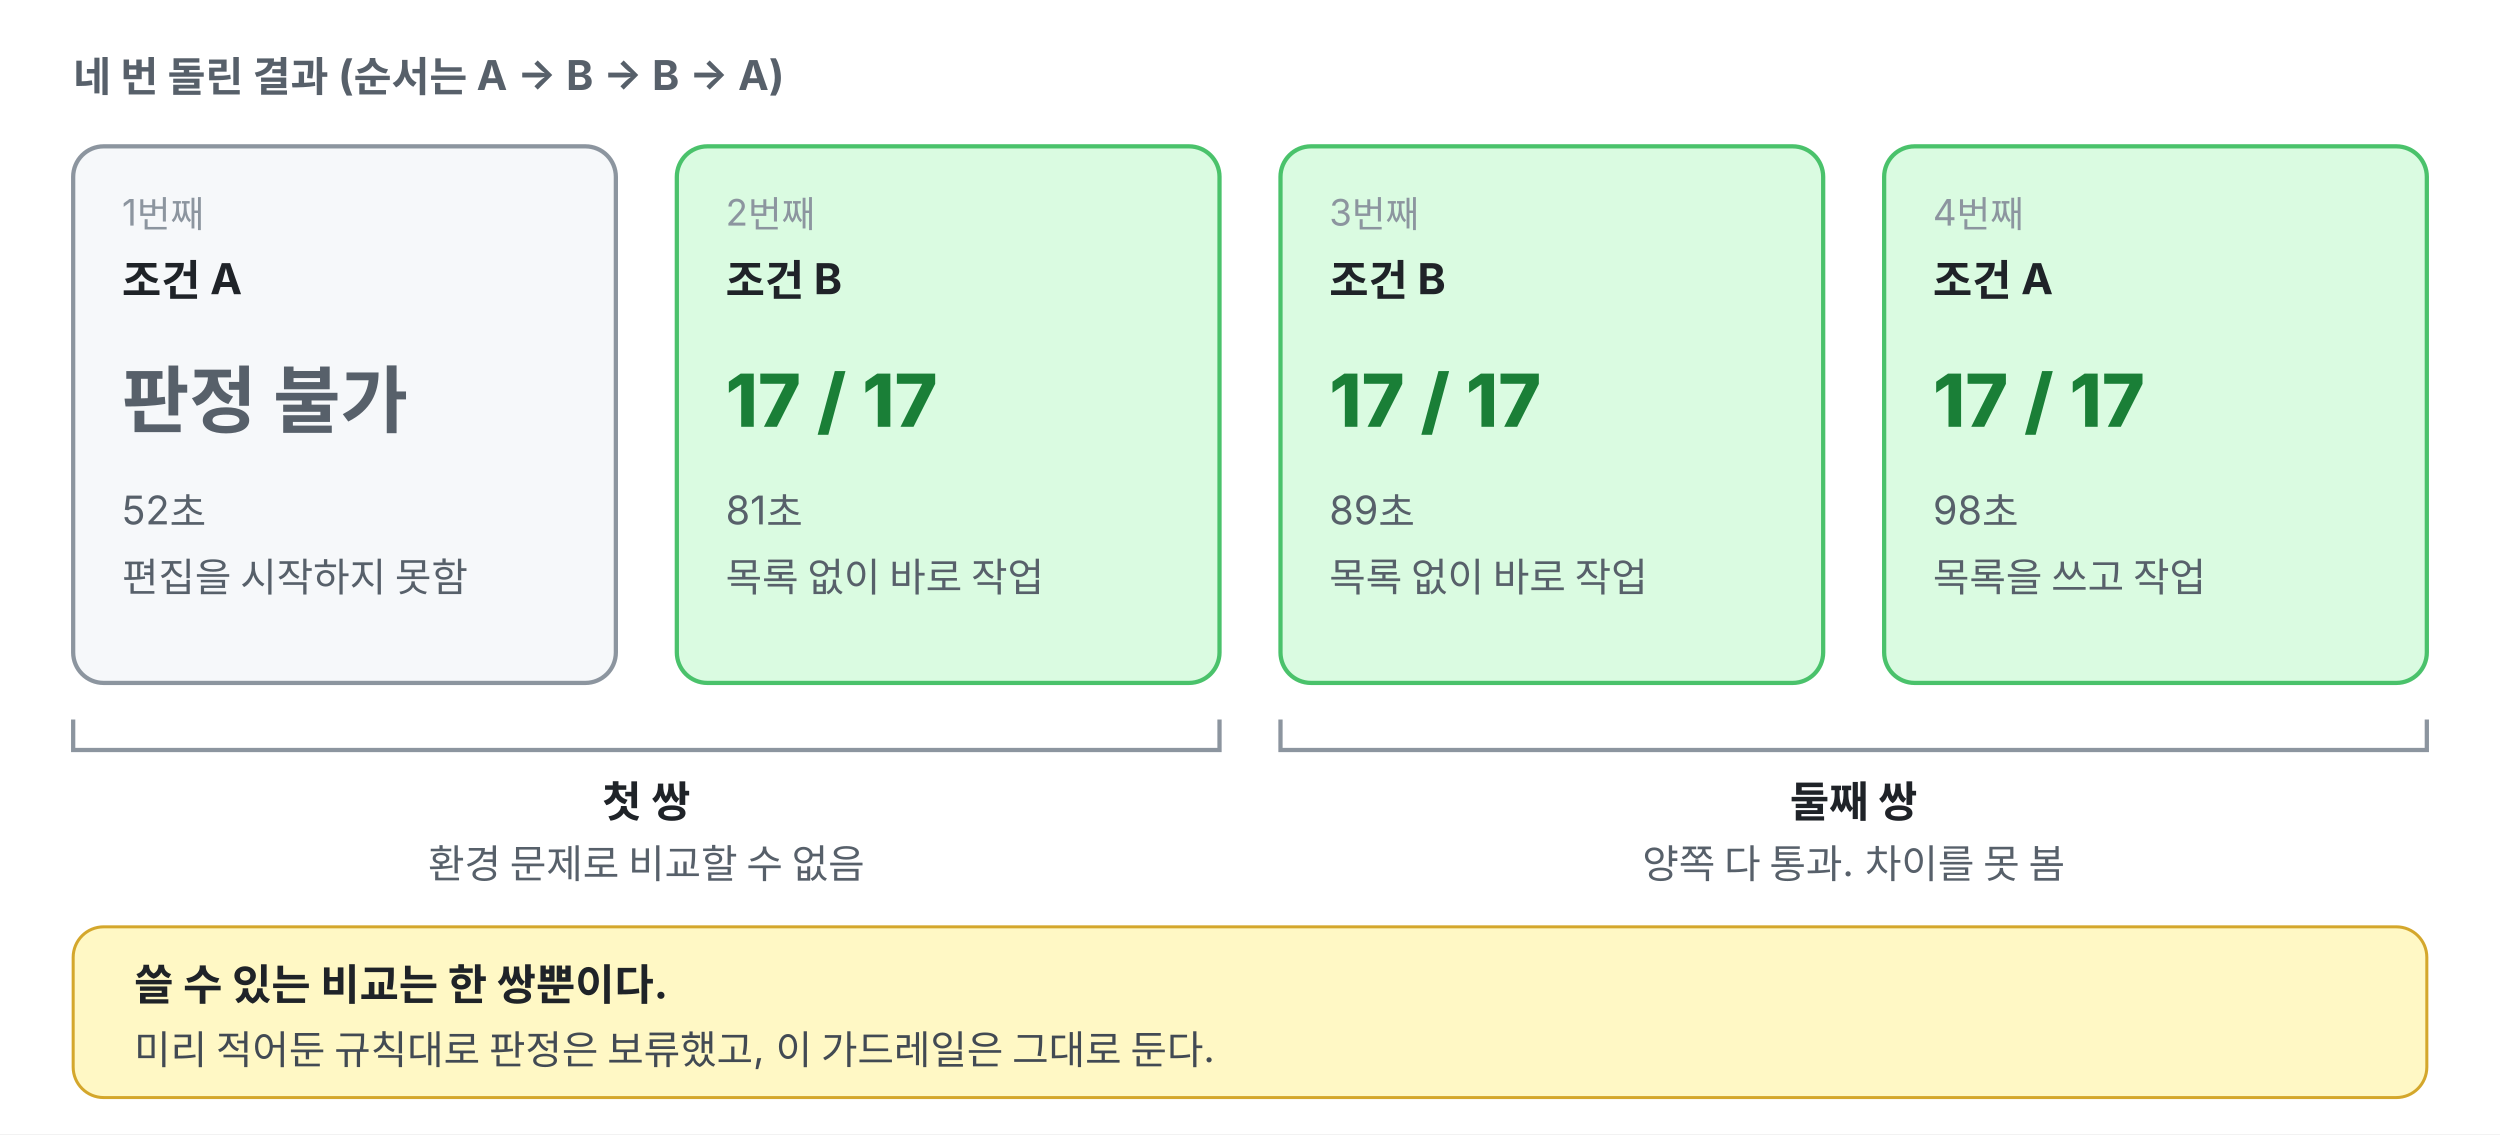
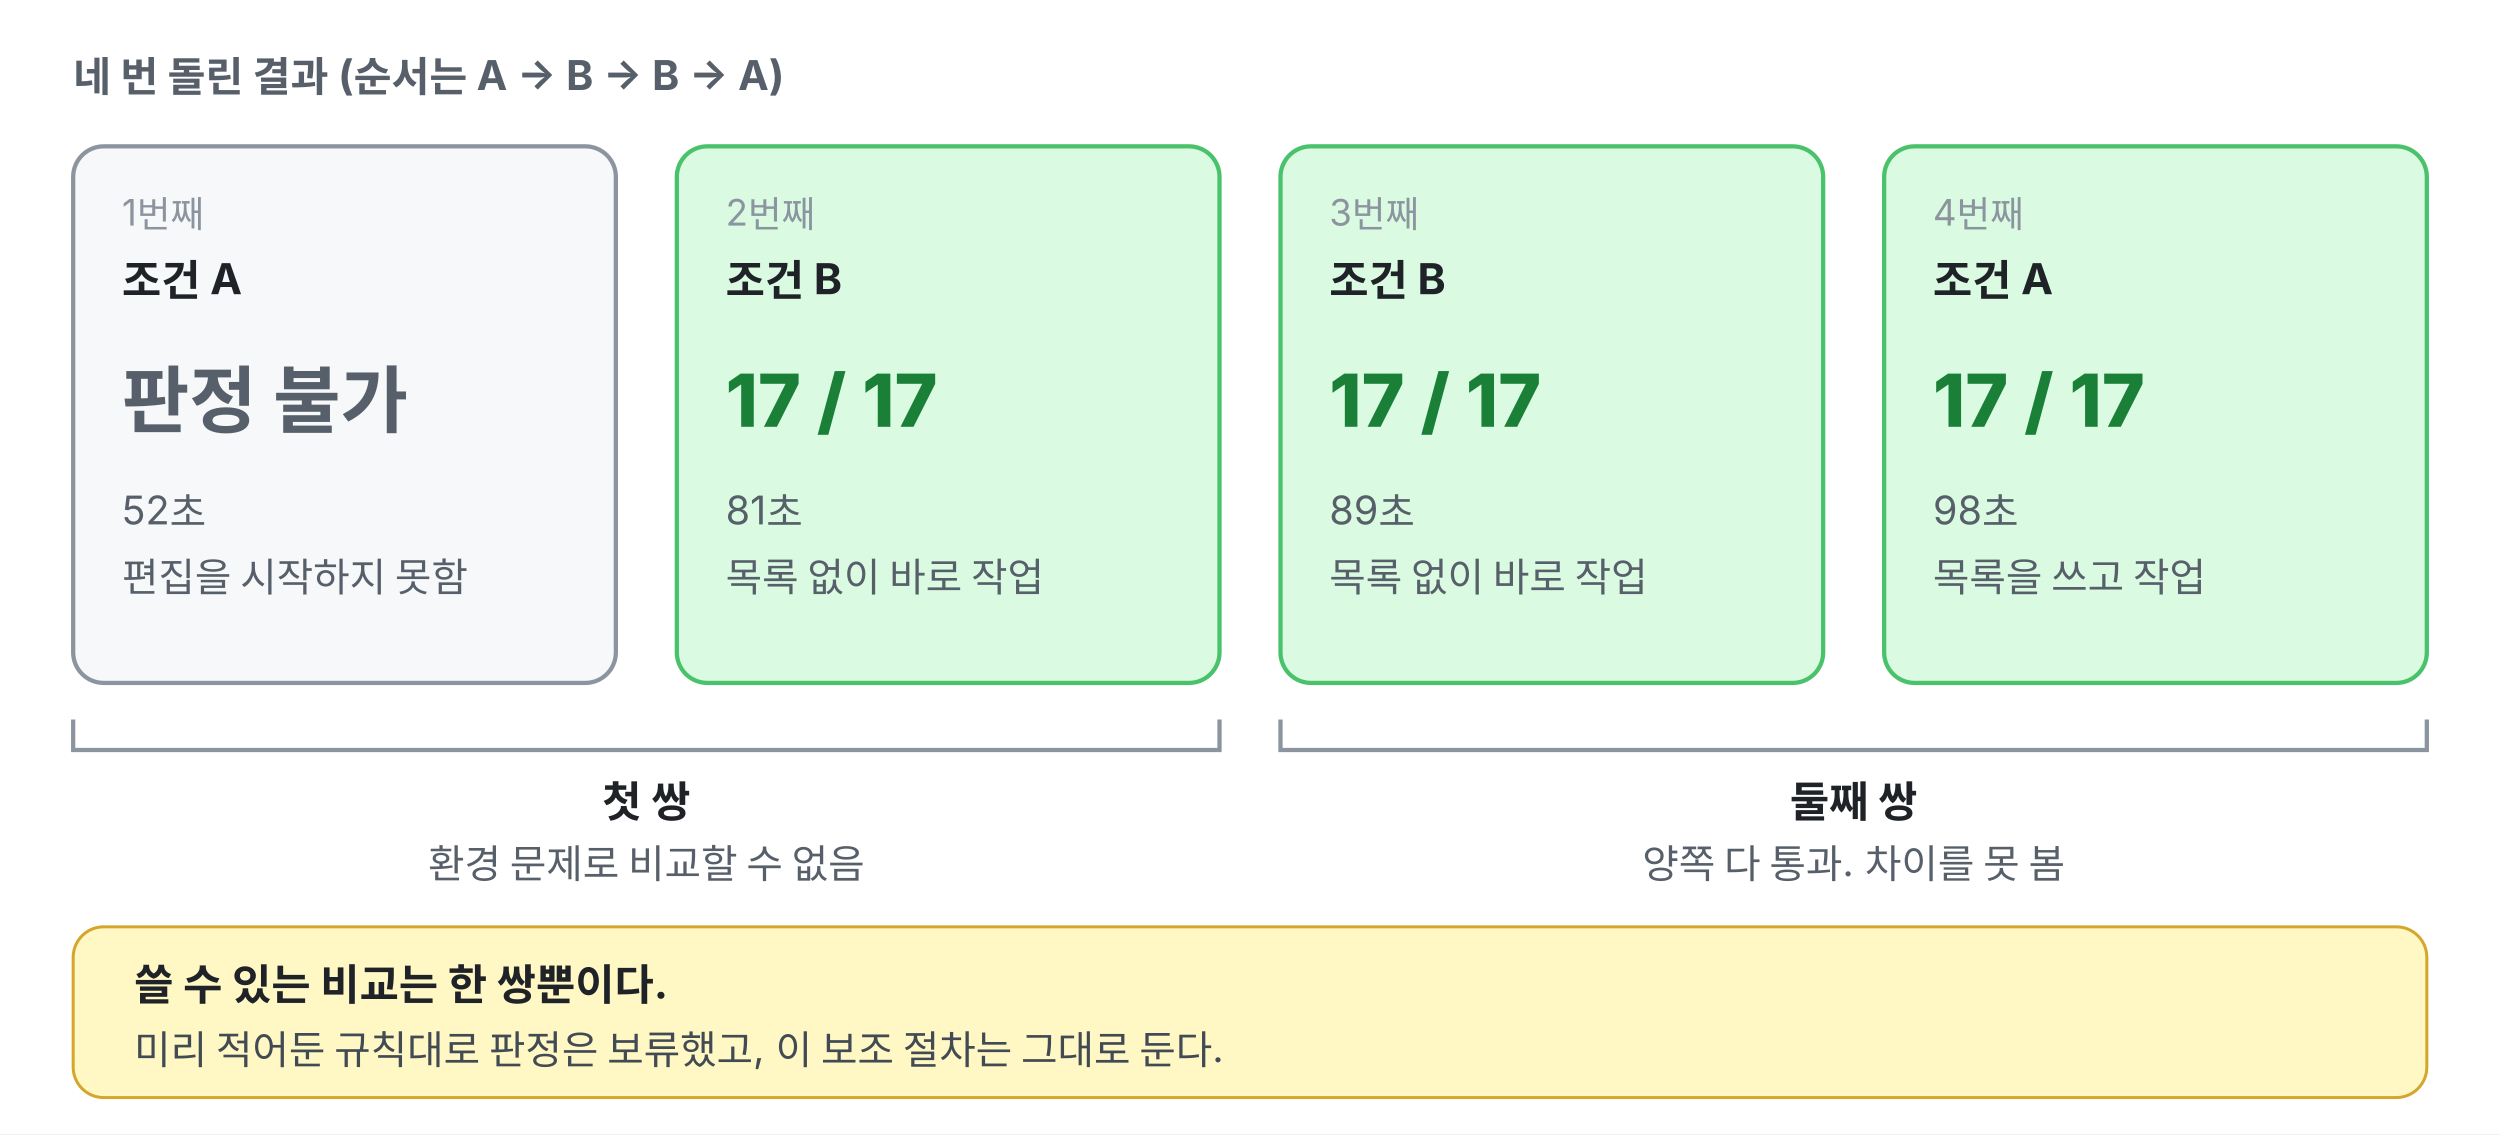
<svg xmlns="http://www.w3.org/2000/svg" viewBox="0 0 820 372" width="820" height="372" role="img" aria-label="네 번의 실행 결과. 첫 번째 조건 A는 52초 만에 편집을 시작하지 못하고 끝나 판정 불가였고, 두 번째와 세 번째 조건 B는 81초와 89초에 17개 검사를 모두 통과했으며 목록 없이 작업했다. 네 번째 조건 A는 98초에 17개 검사를 모두 통과했고 목록을 쓰고 작업했다. 첫 쌍은 비교 불가, 둘째 쌍은 차이를 보지 못했다" font-family="Pretendard, -apple-system, &quot;Apple SD Gothic Neo&quot;, &quot;Malgun Gothic&quot;, &quot;Noto Sans KR&quot;, sans-serif">
  <defs>
    <marker id="ar" viewBox="0 0 10 10" refX="9" refY="5" markerWidth="7" markerHeight="7" orient="auto">
      <path d="M0,0 L10,5 L0,10 z" fill="#57606a" />
    </marker>
    <marker id="arr" viewBox="0 0 10 10" refX="9" refY="5" markerWidth="7" markerHeight="7" orient="auto">
      <path d="M0,0 L10,5 L0,10 z" fill="#cf222e" />
    </marker>
    <style>
      .hd { font-size: 13.5px; font-weight: 700; fill: #57606a; }
      .ti { font-size: 16px; font-weight: 700; fill: #1f2328; }
      .af { font-size: 12.5px; font-weight: 600; fill: #0550ae; }
      .gt { font-size: 13px; fill: #57606a; }
      .cb { font-size: 14px; font-weight: 700; fill: #1f2328; }
      .cn { font-size: 13px; fill: #424a53; }
      .ft { font-size: 12px; fill: #8c959f; }
      .big { font-size: 24px; font-weight: 800; }
    </style>
  </defs>
  <rect width="820" height="372" fill="#ffffff" />
  <text class="hd" x="24" y="30">네 번 돌린 결과 (순서는 A → B → B → A)</text>
  <rect x="24" y="48" width="178" height="176" rx="10" fill="#f6f8fa" stroke="#8c959f" stroke-width="1.4" />
  <text class="ft" x="40" y="74">1번째</text>
  <text class="cb" x="40" y="97">조건 A</text>
  <text class="big" x="40" y="140" fill="#57606a">판정 불가</text>
  <text class="gt" x="40" y="172">52초</text>
  <text class="gt" x="40" y="194">편집을 시작하지 못함</text>
  <rect x="222" y="48" width="178" height="176" rx="10" fill="#dafbe1" stroke="#4ac26b" stroke-width="1.4" />
  <text class="ft" x="238" y="74">2번째</text>
  <text class="cb" x="238" y="97">조건 B</text>
  <text class="big" x="238" y="140" fill="#1a7f37">17 / 17</text>
  <text class="gt" x="238" y="172">81초</text>
  <text class="gt" x="238" y="194">목록 없이 바로 작업</text>
  <rect x="420" y="48" width="178" height="176" rx="10" fill="#dafbe1" stroke="#4ac26b" stroke-width="1.4" />
  <text class="ft" x="436" y="74">3번째</text>
  <text class="cb" x="436" y="97">조건 B</text>
  <text class="big" x="436" y="140" fill="#1a7f37">17 / 17</text>
  <text class="gt" x="436" y="172">89초</text>
  <text class="gt" x="436" y="194">목록 없이 바로 작업</text>
  <rect x="618" y="48" width="178" height="176" rx="10" fill="#dafbe1" stroke="#4ac26b" stroke-width="1.4" />
  <text class="ft" x="634" y="74">4번째</text>
  <text class="cb" x="634" y="97">조건 A</text>
  <text class="big" x="634" y="140" fill="#1a7f37">17 / 17</text>
  <text class="gt" x="634" y="172">98초</text>
  <text class="gt" x="634" y="194">목록을 쓰고 작업</text>
  <path d="M24,236 v10 h376 v-10" fill="none" stroke="#8c959f" stroke-width="1.4" />
  <text class="cb" x="212" y="268" text-anchor="middle">첫 쌍</text>
  <text class="gt" x="212" y="288" text-anchor="middle">환경 문제로 비교할 수 없음</text>
  <path d="M420,236 v10 h376 v-10" fill="none" stroke="#8c959f" stroke-width="1.4" />
  <text class="cb" x="608" y="268" text-anchor="middle">둘째 쌍</text>
  <text class="gt" x="608" y="288" text-anchor="middle">양쪽 다 통과. 차이를 못 봄</text>
  <rect x="24" y="304" width="772" height="56" rx="10" fill="#fff8c5" stroke="#d4a72c" />
  <text class="cb" x="44" y="328">쓸 수 있는 비교는 한 쌍뿐이다.</text>
-   <text class="cn" x="44" y="349">미리 적어둔 규칙대로 판정은 보류했고, 이 가드레일은 그대로 둔다.</text>
+   <text class="cn" x="44" y="349">미리 적어둔 규칙대로 판정은 보류했고, 이 보조 절차는 그대로 둔다.</text>
</svg>
